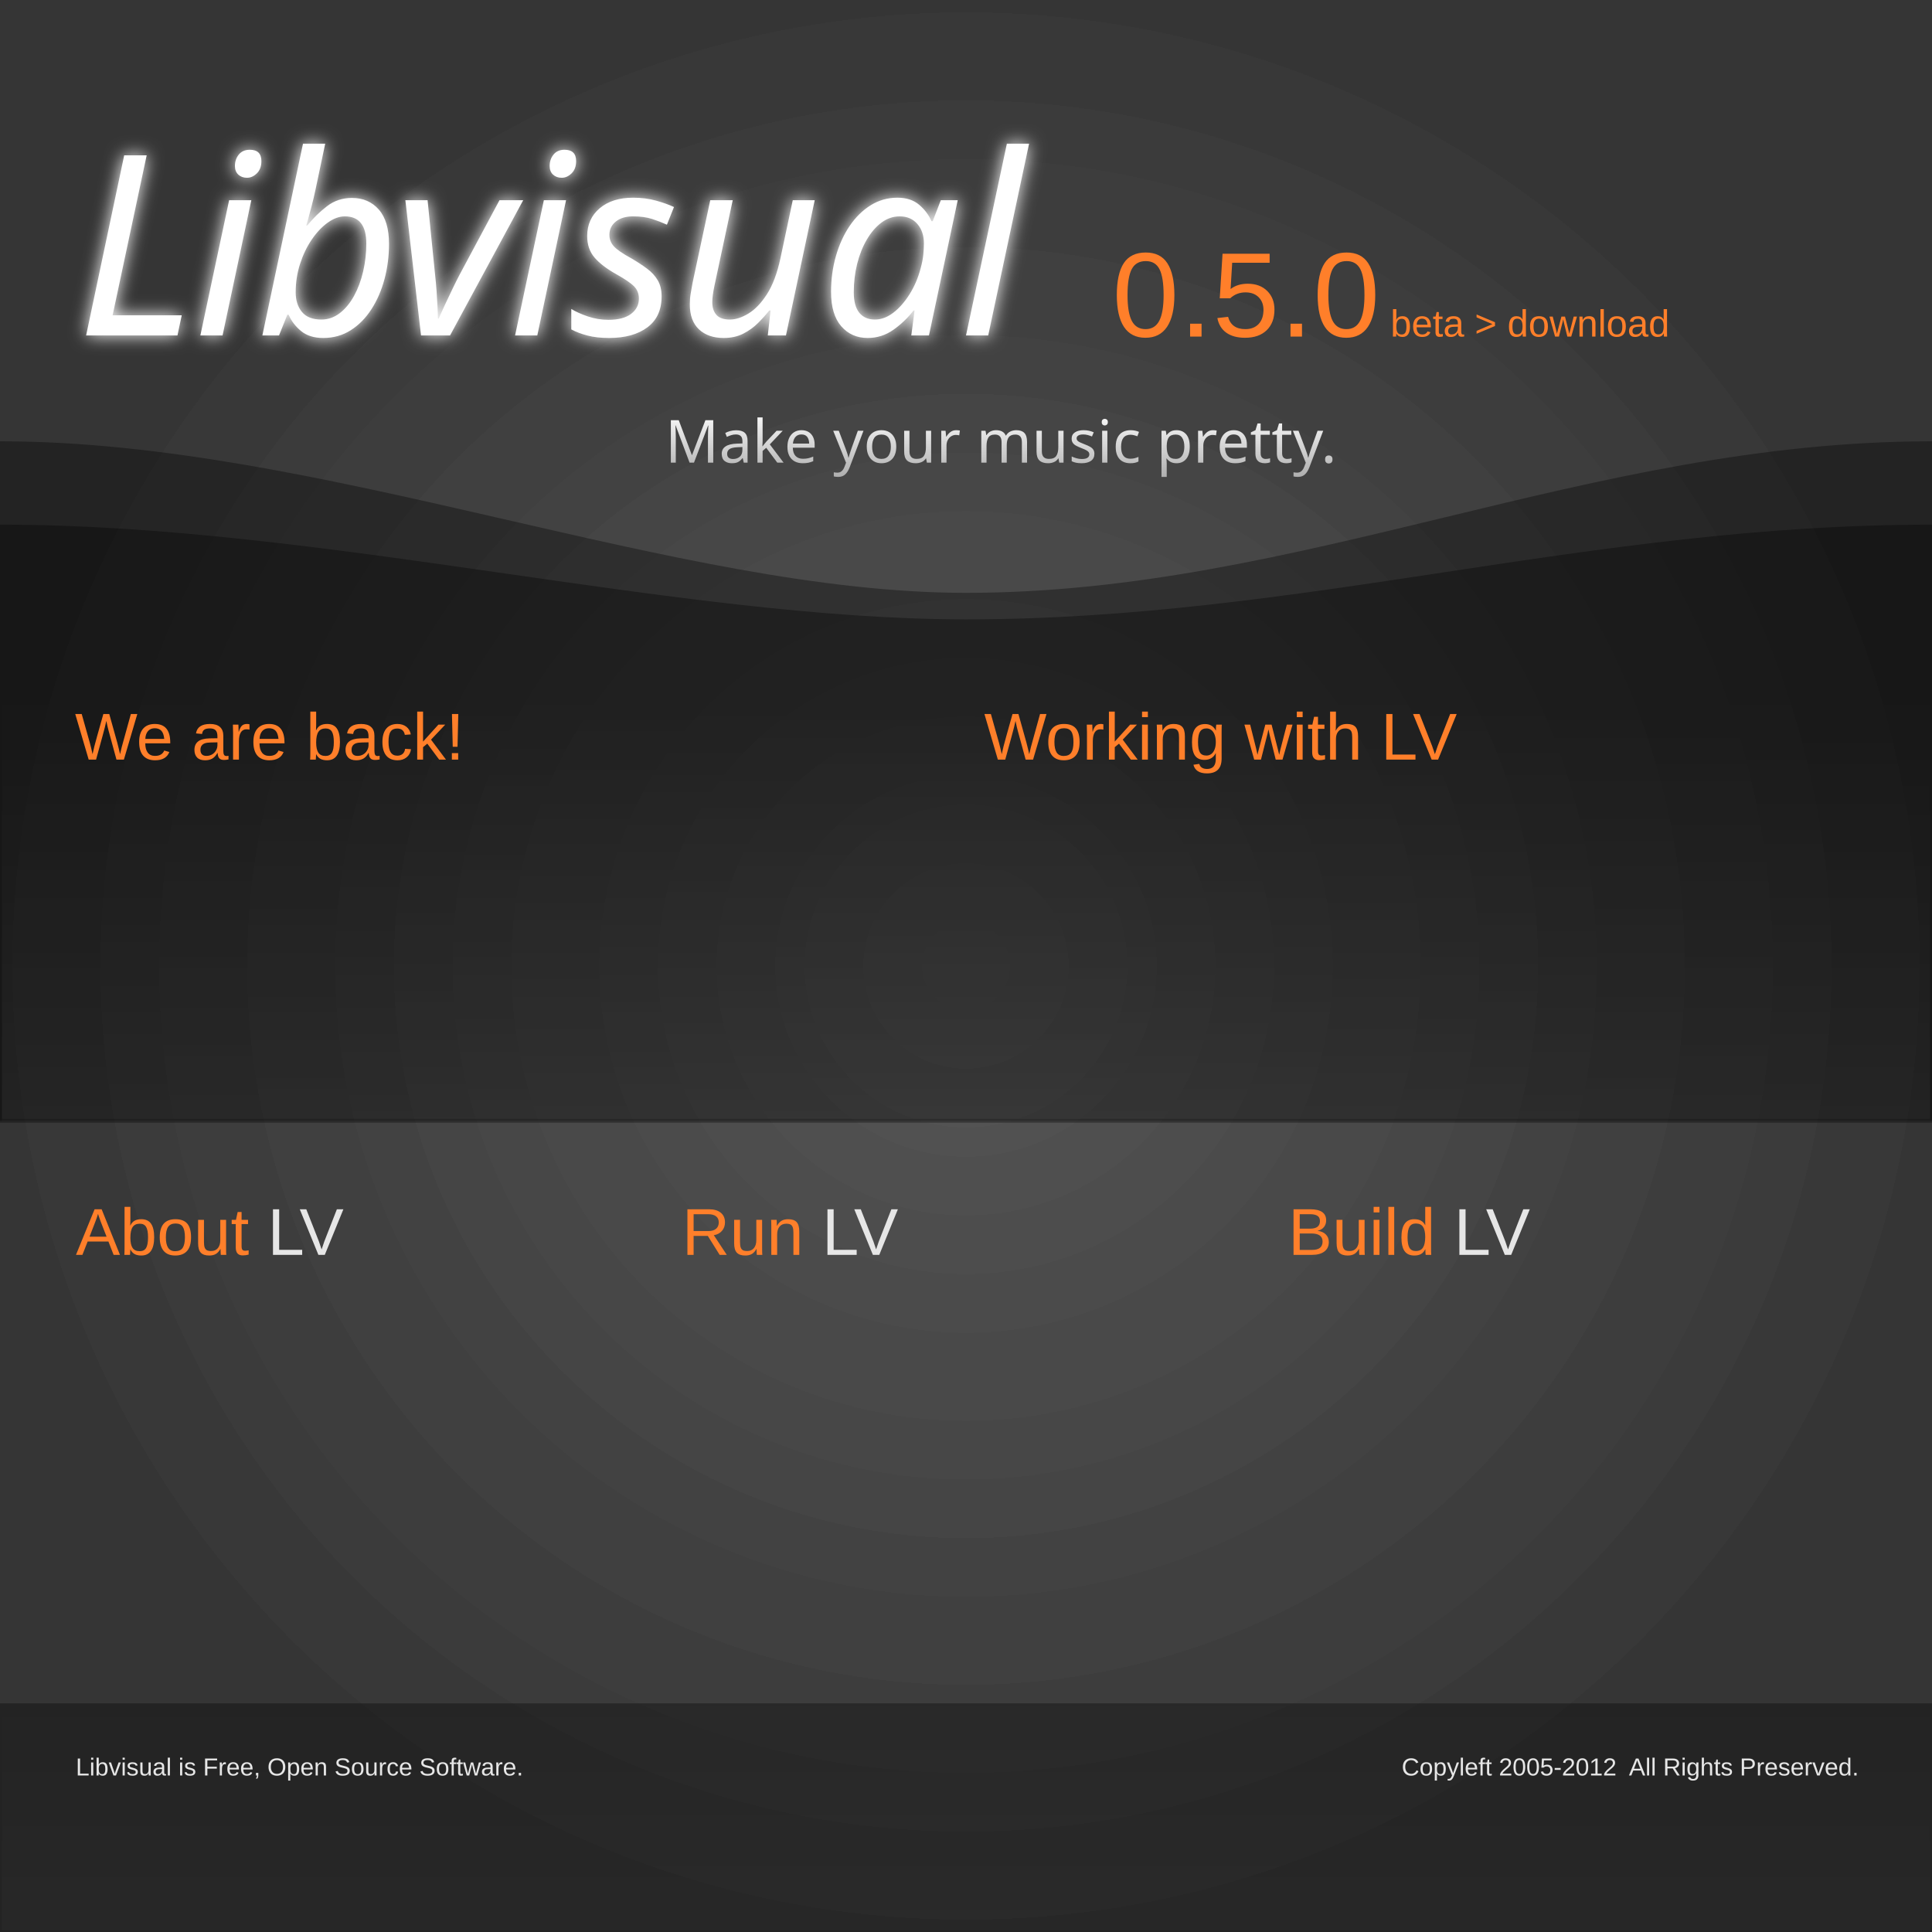
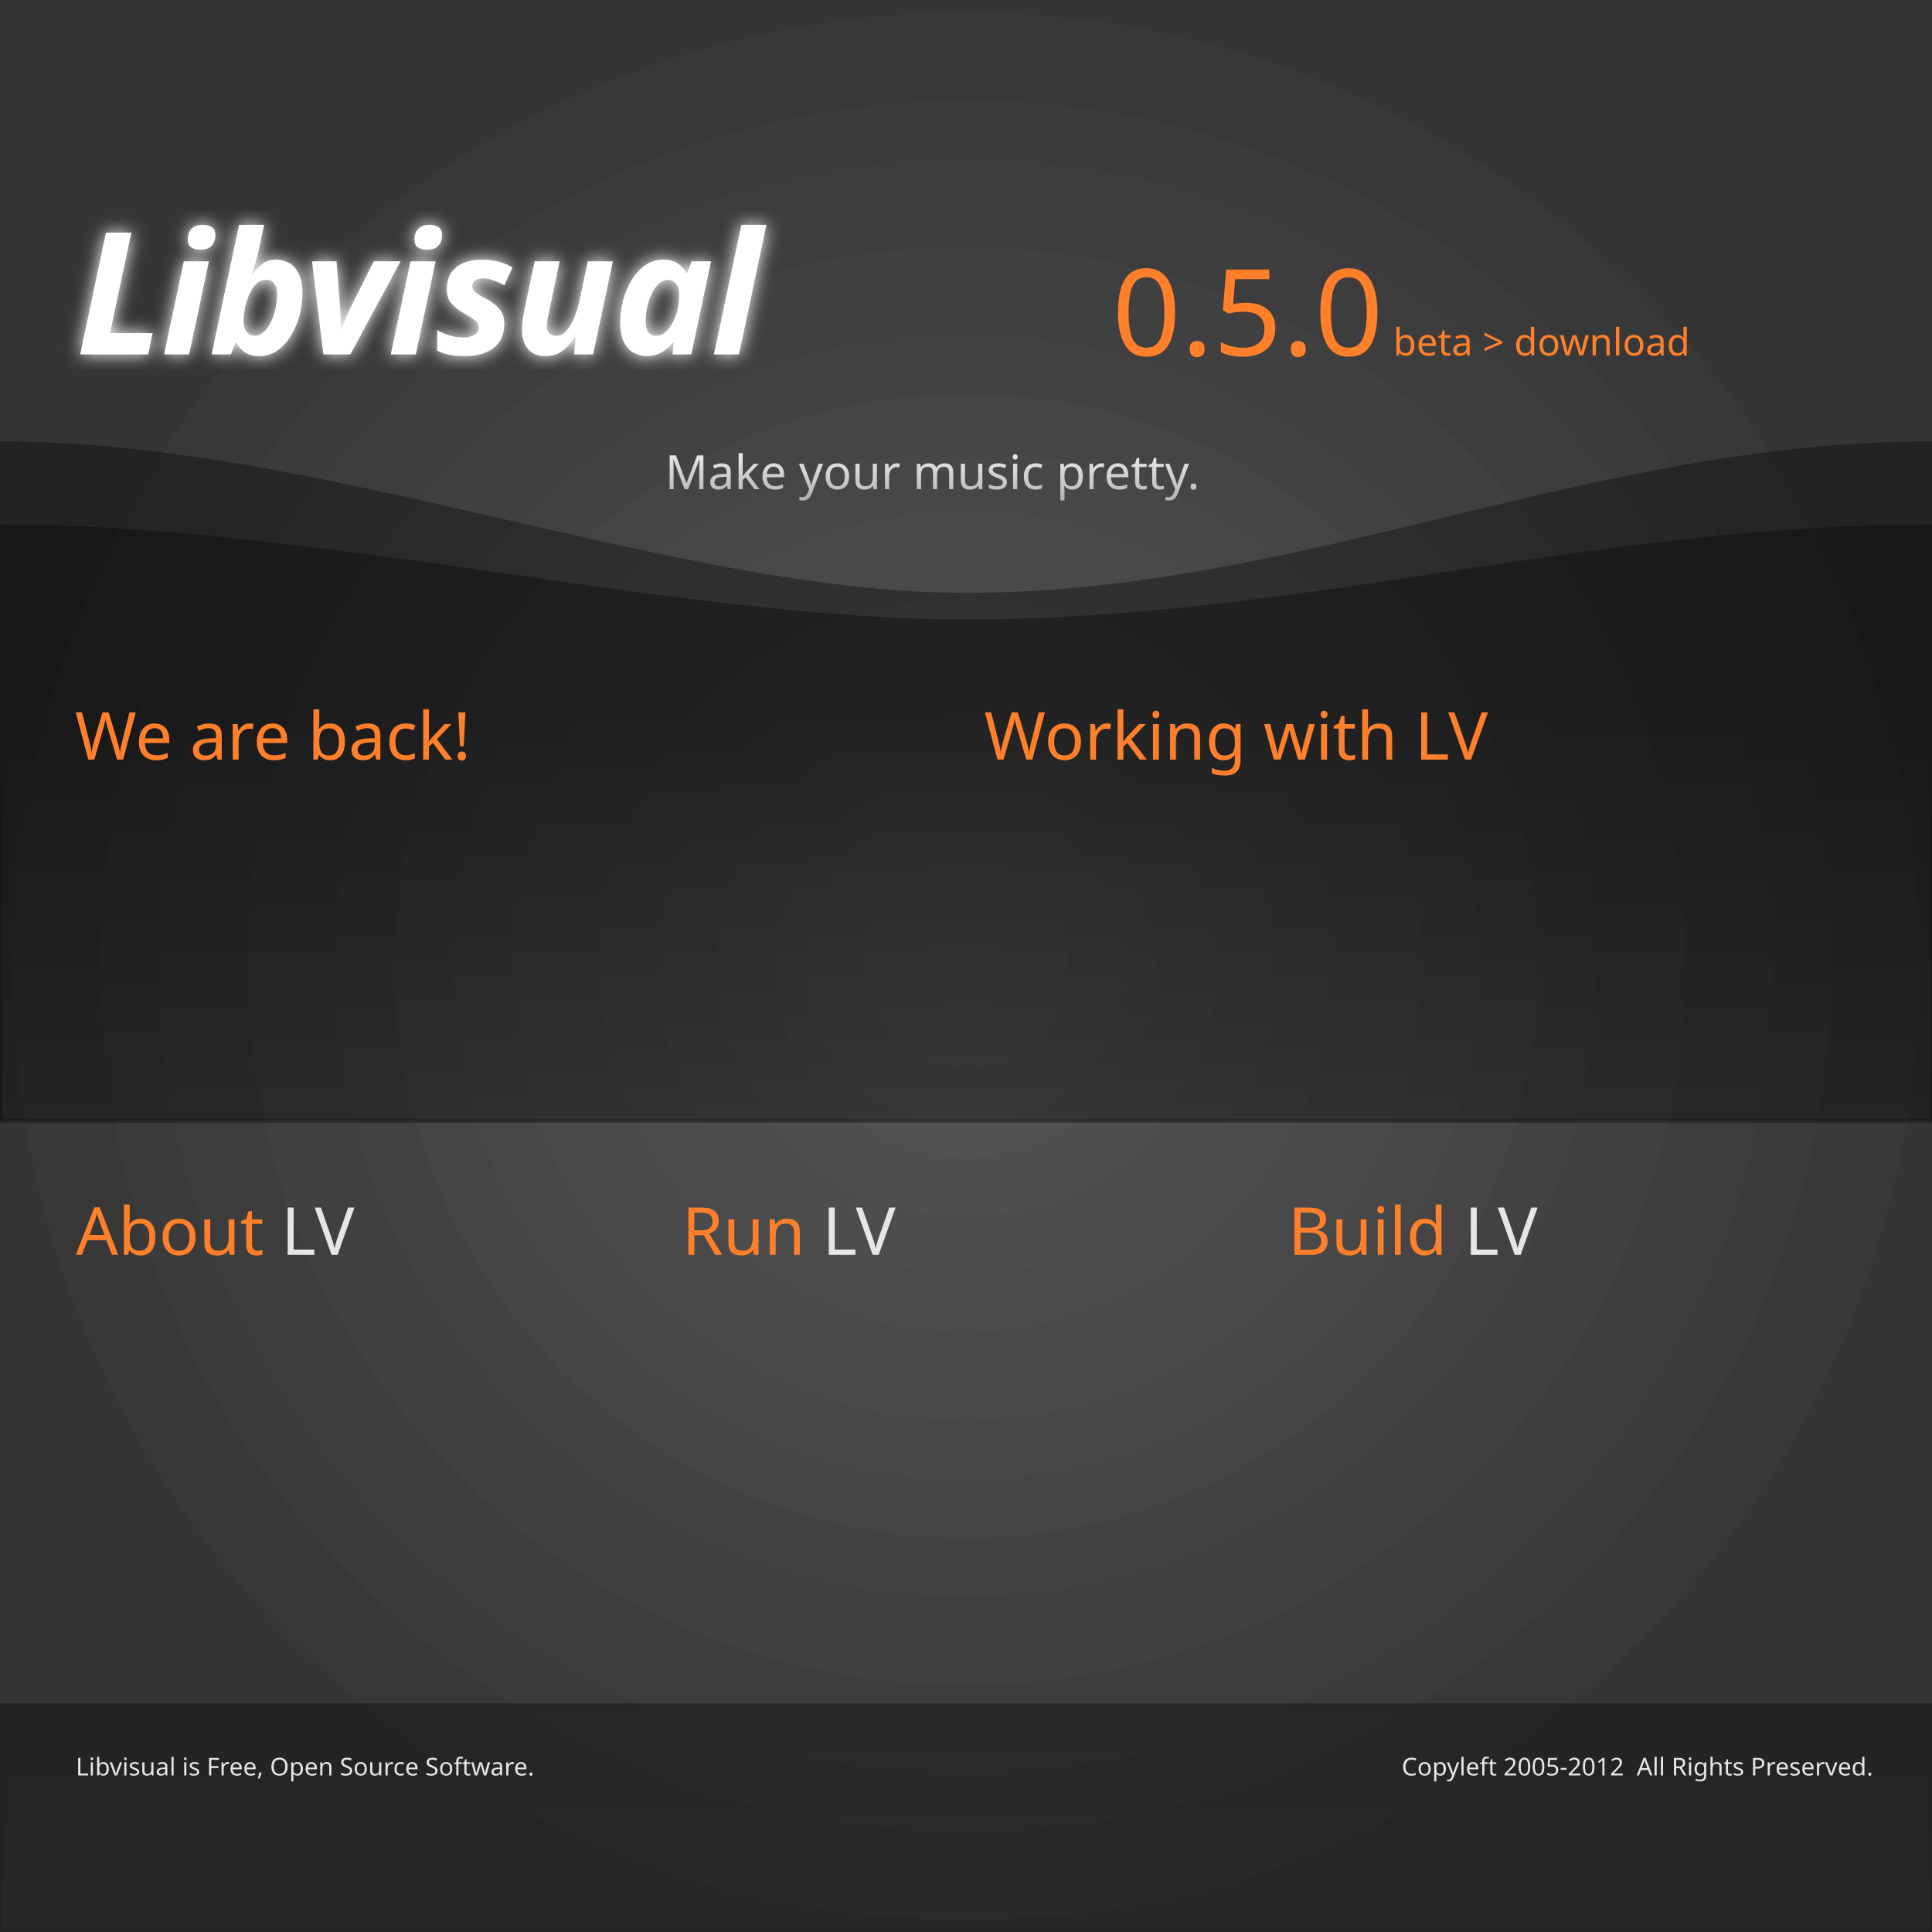
<svg xmlns="http://www.w3.org/2000/svg" xmlns:xlink="http://www.w3.org/1999/xlink" width="1020" height="1020" id="svg2" version="1.0" enable-background="new">
  <defs id="defs4">
    <linearGradient id="linearGradient7053">
      <stop style="stop-color:#f9f9f9;stop-opacity:1;" offset="0" id="stop7055" />
      <stop style="stop-color:#f9f9f9;stop-opacity:0;" offset="1" id="stop7057" />
    </linearGradient>
    <linearGradient id="linearGradient7041">
      <stop style="stop-color:#575757;stop-opacity:1;" offset="0" id="stop7043" />
      <stop id="stop7049" offset="1" style="stop-color:#363636;stop-opacity:1;" />
    </linearGradient>
    <filter id="filter3447" color-interpolation-filters="sRGB">
      <feGaussianBlur id="feGaussianBlur3449" stdDeviation="5" result="result91" />
      <feComposite id="feComposite3451" in2="result91" in="SourceGraphic" operator="over" />
    </filter>
    <filter id="filter3447-0" color-interpolation-filters="sRGB">
      <feGaussianBlur id="feGaussianBlur3449-4" stdDeviation="5" result="result91" />
      <feComposite id="feComposite3451-5" in2="result91" in="SourceGraphic" operator="over" />
    </filter>
    <filter id="filter3447-1" color-interpolation-filters="sRGB">
      <feGaussianBlur id="feGaussianBlur3449-2" stdDeviation="5" result="result91" />
      <feComposite id="feComposite3451-0" in2="result91" in="SourceGraphic" operator="over" />
    </filter>
    <filter id="filter3447-02" color-interpolation-filters="sRGB">
      <feGaussianBlur id="feGaussianBlur3449-3" stdDeviation="5" result="result91" />
      <feComposite id="feComposite3451-7" in2="result91" in="SourceGraphic" operator="over" />
-     </filter>
-     <filter id="filter6574">
-       <feBlend mode="screen" in2="BackgroundImage" id="feBlend6576" />
    </filter>
    <filter id="filter3447-0-1" color-interpolation-filters="sRGB">
      <feGaussianBlur id="feGaussianBlur3449-4-9" stdDeviation="5" result="result91" />
      <feComposite id="feComposite3451-5-5" in2="result91" in="SourceGraphic" operator="over" />
    </filter>
    <filter id="filter3447-8" color-interpolation-filters="sRGB">
      <feGaussianBlur id="feGaussianBlur3449-28" stdDeviation="5" result="result91" />
      <feComposite id="feComposite3451-9" in2="result91" in="SourceGraphic" operator="over" />
    </filter>
    <filter id="filter3447-0-7" color-interpolation-filters="sRGB">
      <feGaussianBlur id="feGaussianBlur3449-4-91" stdDeviation="5" result="result91" />
      <feComposite id="feComposite3451-5-51" in2="result91" in="SourceGraphic" operator="over" />
    </filter>
    <filter id="filter3447-0-70" color-interpolation-filters="sRGB">
      <feGaussianBlur id="feGaussianBlur3449-4-5" stdDeviation="5" result="result91" />
      <feComposite id="feComposite3451-5-3" in2="result91" in="SourceGraphic" operator="over" />
    </filter>
    <filter id="filter3447-2" color-interpolation-filters="sRGB">
      <feGaussianBlur id="feGaussianBlur3449-5" stdDeviation="5" result="result91" />
      <feComposite id="feComposite3451-8" in2="result91" in="SourceGraphic" operator="over" />
    </filter>
    <filter id="filter3447-4" color-interpolation-filters="sRGB">
      <feGaussianBlur id="feGaussianBlur3449-29" stdDeviation="5" result="result91" />
      <feComposite id="feComposite3451-2" in2="result91" in="SourceGraphic" operator="over" />
    </filter>
    <filter id="filter3447-4-5" color-interpolation-filters="sRGB">
      <feGaussianBlur id="feGaussianBlur3449-29-5" stdDeviation="5" result="result91" />
      <feComposite id="feComposite3451-2-8" in2="result91" in="SourceGraphic" operator="over" />
    </filter>
    <filter id="filter3447-4-0" color-interpolation-filters="sRGB">
      <feGaussianBlur id="feGaussianBlur3449-29-1" stdDeviation="5" result="result91" />
      <feComposite id="feComposite3451-2-3" in2="result91" in="SourceGraphic" operator="over" />
    </filter>
-     <linearGradient xlink:href="#linearGradient7053" id="linearGradient7059" x1="348.922" y1="247.561" x2="348.598" y2="330.561" gradientUnits="userSpaceOnUse" gradientTransform="matrix(0.9358974,0,0,0.9358974,287.1039,-11.97684)" />
+     <linearGradient xlink:href="#linearGradient7053" id="linearGradient7059" x1="348.922" y1="247.561" x2="348.598" y2="330.561" gradientUnits="userSpaceOnUse" gradientTransform="matrix(0.9358974,0,0,0.9358974,287.1039,2.023162)" />
    <linearGradient xlink:href="#linearGradient3870-4" id="linearGradient3876-1" x1="516.5" y1="315" x2="516.5" y2="806" gradientUnits="userSpaceOnUse" gradientTransform="matrix(1.035551,0,0,1,-13.98891,2.1412579e-4)" />
    <linearGradient id="linearGradient3870-4">
      <stop style="stop-color:#000000;stop-opacity:1;" offset="0" id="stop3872-6" />
      <stop style="stop-color:#000000;stop-opacity:0;" offset="1" id="stop3874-7" />
    </linearGradient>
    <linearGradient xlink:href="#linearGradient3870-7" id="linearGradient3876-4" x1="516.5" y1="315" x2="516.5" y2="806" gradientUnits="userSpaceOnUse" gradientTransform="matrix(1.035551,0,0,1,-13.98891,160.0002)" />
    <linearGradient id="linearGradient3870-7">
      <stop style="stop-color:#000000;stop-opacity:1;" offset="0" id="stop3872-0" />
      <stop style="stop-color:#000000;stop-opacity:0;" offset="1" id="stop3874-78" />
    </linearGradient>
    <filter id="filter4500" color-interpolation-filters="sRGB">
      <feGaussianBlur id="feGaussianBlur4502" stdDeviation="5" result="result91" />
      <feComposite id="feComposite4504" in2="result91" in="SourceGraphic" operator="over" />
    </filter>
    <linearGradient xlink:href="#linearGradient3870-42" id="linearGradient3876-3" x1="516.5" y1="315" x2="516.5" y2="806" gradientUnits="userSpaceOnUse" gradientTransform="matrix(1.035551,0,0,1,-13.98891,160.0002)" />
    <linearGradient id="linearGradient3870-42">
      <stop style="stop-color:#000000;stop-opacity:1;" offset="0" id="stop3872-4" />
      <stop style="stop-color:#000000;stop-opacity:0;" offset="1" id="stop3874-8" />
    </linearGradient>
    <linearGradient xlink:href="#linearGradient3870-42" id="linearGradient4590" gradientUnits="userSpaceOnUse" gradientTransform="matrix(1.035551,0,0,1,-13.98893,62.49999)" x1="516.5" y1="315" x2="516.5" y2="806" />
    <linearGradient xlink:href="#linearGradient3870-42-2" id="linearGradient4590-4" gradientUnits="userSpaceOnUse" gradientTransform="matrix(1.035551,0,0,1,-13.98893,62.49999)" x1="516.5" y1="315" x2="516.5" y2="806" />
    <linearGradient id="linearGradient3870-42-2">
      <stop style="stop-color:#000000;stop-opacity:1;" offset="0" id="stop3872-4-1" />
      <stop style="stop-color:#000000;stop-opacity:0;" offset="1" id="stop3874-8-0" />
    </linearGradient>
    <linearGradient y2="806" x2="516.5" y1="315" x1="516.5" gradientTransform="matrix(1.035551,0,0,1,-13.98893,48.49999)" gradientUnits="userSpaceOnUse" id="linearGradient4626" xlink:href="#linearGradient3870-42-2" />
    <radialGradient xlink:href="#linearGradient7041" id="radialGradient4831" gradientUnits="userSpaceOnUse" gradientTransform="matrix(0.9978317,0,0,0.9978509,0.776132,0.6548005)" cx="510.33" cy="510.442" fx="510.33" fy="510.442" r="512.295" />
    <linearGradient xlink:href="#linearGradient3870-4" id="linearGradient4853" gradientUnits="userSpaceOnUse" gradientTransform="matrix(1.035551,0,0,1,-13.98891,582.7992)" x1="516.5" y1="315" x2="516.5" y2="806" />
    <filter id="filter4855" width="1.5" height="1.5" x="-.25" y="-.25">
      <feGaussianBlur id="feGaussianBlur4857" in="SourceAlpha" stdDeviation="2" result="blur" />
      <feColorMatrix id="feColorMatrix4859" result="bluralpha" type="matrix" values="1 0 0 0 0 0 1 0 0 0 0 0 1 0 0 0 0 0 0.25 0 " />
      <feOffset id="feOffset4861" in="bluralpha" dx="0" dy="0" result="offsetBlur" />
      <feMerge id="feMerge4863">
        <feMergeNode id="feMergeNode4865" in="offsetBlur" />
        <feMergeNode id="feMergeNode4867" in="SourceGraphic" />
      </feMerge>
    </filter>
+     <linearGradient xlink:href="#linearGradient7053-7" id="linearGradient7059-0" x1="348.922" y1="247.561" x2="348.598" y2="330.561" gradientUnits="userSpaceOnUse" gradientTransform="matrix(0.9358974,0,0,0.9358974,287.1039,-11.97684)" />
+     <linearGradient id="linearGradient7053-7">
+       <stop style="stop-color:#f9f9f9;stop-opacity:1;" offset="0" id="stop7055-4" />
+       <stop style="stop-color:#f9f9f9;stop-opacity:0;" offset="1" id="stop7057-8" />
+     </linearGradient>
+     <linearGradient xlink:href="#linearGradient7053-7" id="linearGradient3194" x1="348.922" y1="247.561" x2="348.598" y2="330.561" gradientUnits="userSpaceOnUse" gradientTransform="matrix(0.9358974,0,0,0.9358974,287.1039,-11.97684)" />
+     <linearGradient y2="330.561" x2="348.598" y1="247.561" x1="348.922" gradientTransform="matrix(0.9358974,0,0,0.9358974,313.8611,23.60532)" gradientUnits="userSpaceOnUse" id="linearGradient3204" xlink:href="#linearGradient7053-7" />
  </defs>
  <g id="layer5" style="display:inline">
    <rect style="fill:#000000;fill-rule:evenodd;stroke:none;display:inline" id="rect4835" width="1116.056" height="1126.311" x="-39.31" y="-55.037" />
  </g>
  <g id="layer1" style="display:inline">
    <rect style="fill:url(#radialGradient4831);fill-opacity:1;fill-rule:evenodd;stroke:none;display:inline;filter:url(#filter4855)" id="rect4233" width="1020" height="1020" x="0" y="1.3411494e-13" />
    <path style="opacity:0.339;fill:url(#linearGradient4626);fill-opacity:1;fill-rule:evenodd;stroke:#000000;stroke-width:1.018px;stroke-linecap:butt;stroke-linejoin:miter;stroke-opacity:1;display:inline" d="m 0.509,233.5 c 168.866,0 356.384,80 509.491,80 177.054,0 328.93,-80 509.491,-80 l 0,357.711 -1018.982,0 z" id="rect3100-9-2" />
    <path style="opacity:0.339;fill:url(#linearGradient4590);fill-opacity:1;fill-rule:evenodd;stroke:#000000;stroke-width:1.018px;stroke-linecap:butt;stroke-linejoin:miter;stroke-opacity:1;display:inline" d="m 0.509,277.5 c 168.866,0 356.384,50 509.491,50 177.054,0 328.93,-50 509.491,-50 l 0,314.711 -1018.982,0 z" id="rect3100-9" />
    <rect style="display:inline;opacity:0.339;fill:url(#linearGradient4853);fill-opacity:1;fill-rule:evenodd;stroke:#000000;stroke-width:1.018px;stroke-linecap:butt;stroke-linejoin:miter;stroke-opacity:1" id="rect3100-6" width="1018.982" height="119.692" x="0.509" y="899.799" />
  </g>
  <g id="layer4" style="display:inline">
    <text xml:space="preserve" style="font-size:40px;font-style:normal;font-weight:normal;line-height:125%;letter-spacing:0px;word-spacing:0px;fill:#e6e6e6;fill-opacity:1;stroke:none;display:inline;font-family:Bitstream Vera Sans" x="740" y="937.361" id="text6759-1">
-       <tspan x="740" y="937.361" style="font-size:13px;fill:#e6e6e6;font-family:Arial;-inkscape-font-specification:Arial" id="tspan6937-6">Copyleft 2005-2012  All Rights Preserved.</tspan>
+       <tspan x="740" y="937.361" style="font-size:13px;fill:#e6e6e6;font-family:Istok Web;-inkscape-font-specification:Istok Web Medium;font-weight:500;font-style:normal;font-stretch:normal;font-variant:normal" id="tspan6937-6">Copyleft 2005-2012  All Rights Preserved.</tspan>
    </text>
    <g style="display:inline" id="g4305" transform="translate(0.05126953,258)">
      <g id="g4183">
        <text xml:space="preserve" style="font-size:69.54px;font-style:normal;font-weight:normal;line-height:125%;letter-spacing:0px;word-spacing:0px;fill:#ff7f2a;fill-opacity:1;stroke:none;font-family:Bitstream Vera Sans" x="40" y="404.507" id="text6759-4">
-           <tspan id="tspan6761-2" x="40" y="404.507" style="font-size:35px;font-weight:normal;fill:#ff7f2a;font-family:Arial;-inkscape-font-specification:Arial">About <tspan style="font-size:35px;fill:#e6e6e6" id="tspan3880">LV</tspan>
+           <tspan id="tspan6761-2" x="40" y="404.507" style="font-size:35px;font-weight:normal;fill:#ff7f2a;font-family:Comfortaa;-inkscape-font-specification:Comfortaa;font-style:normal;font-stretch:normal;font-variant:normal">About <tspan style="font-size:35px;fill:#e6e6e6;-inkscape-font-specification:Comfortaa;font-family:Comfortaa;font-weight:normal;font-style:normal;font-stretch:normal;font-variant:normal" id="tspan3880">LV</tspan>
          </tspan>
        </text>
        <flowRoot xml:space="preserve" id="flowRoot3166" style="font-size:40px;font-style:normal;font-weight:normal;line-height:125%;letter-spacing:0px;word-spacing:0px;fill:#000000;fill-opacity:1;stroke:none;font-family:Bitstream Vera Sans" transform="translate(3,-115.7536)">
          <flowRegion id="flowRegion3168">
            <rect id="rect3170" width="303" height="188" x="37" y="546" />
          </flowRegion>
-           <flowPara id="flowPara3172" style="font-size:15px;font-style:normal;font-variant:normal;font-weight:normal;font-stretch:normal;line-height:160%;fill:#f9f9f9;font-family:Arial;-inkscape-font-specification:Arial">Libvisual instantly transforms your favourite music into psychedelic art. It works by running audio from your microphones and <flowSpan style="fill:#ffffff" id="flowSpan4125">speakers through an impressive array of</flowSpan>
-             <flowSpan style="fill:#ff7f2a" id="flowSpan4117"> effects</flowSpan> that crunches the waveform into pixels. With the right <flowSpan style="fill:#ff7f2a" id="flowSpan4133">drivers</flowSpan>
-             <flowSpan id="flowSpan4141" style="fill:#fff8f3;fill-opacity:1">, you can display visuals on just about anything.</flowSpan>
+           <flowPara id="flowPara3172" style="font-size:15px;font-style:normal;font-variant:normal;font-weight:500;font-stretch:normal;line-height:160%;fill:#f9f9f9;font-family:Istok Web;-inkscape-font-specification:Istok Web Medium">Libvisual instantly transforms your favourite music into psychedelic art. It works by running audio from your microphones and <flowSpan style="fill:#ffffff;-inkscape-font-specification:Istok Web Medium;font-family:Istok Web;font-weight:500;font-style:normal;font-stretch:normal;font-variant:normal" id="flowSpan4125">speakers through an impressive array of</flowSpan>
+             <flowSpan style="fill:#ff7f2a;-inkscape-font-specification:Istok Web Medium;font-family:Istok Web;font-weight:500;font-style:normal;font-stretch:normal;font-variant:normal" id="flowSpan4117"> effects</flowSpan> that crunches the waveform into pixels. With the right <flowSpan style="fill:#ff7f2a;-inkscape-font-specification:Istok Web Medium;font-family:Istok Web;font-weight:500;font-style:normal;font-stretch:normal;font-variant:normal" id="flowSpan4133">drivers</flowSpan>
+             <flowSpan id="flowSpan4141" style="fill:#fff8f3;fill-opacity:1;-inkscape-font-specification:Istok Web Medium;font-family:Istok Web;font-weight:500;font-style:normal;font-stretch:normal;font-variant:normal">, you can display visuals on just about anything.</flowSpan>
          </flowPara>
        </flowRoot>
      </g>
      <g id="g4205">
        <text xml:space="preserve" style="font-size:69.54px;font-style:normal;font-weight:normal;line-height:125%;letter-spacing:0px;word-spacing:0px;fill:#ff7f2a;fill-opacity:1;stroke:none;font-family:Bitstream Vera Sans" x="680" y="404.507" id="text6759-4-9-0">
-           <tspan id="tspan6761-2-8-7" x="680" y="404.507" style="font-size:35px;font-weight:normal;fill:#ff7f2a;font-family:Arial;-inkscape-font-specification:Arial">Build <tspan style="font-size:35px;fill:#e6e6e6" id="tspan3880-3-6">LV</tspan>
+           <tspan id="tspan6761-2-8-7" x="680" y="404.507" style="font-size:35px;font-weight:normal;fill:#ff7f2a;font-family:Comfortaa;-inkscape-font-specification:Comfortaa;font-style:normal;font-stretch:normal;font-variant:normal">Build <tspan style="font-size:35px;fill:#e6e6e6;-inkscape-font-specification:Comfortaa;font-family:Comfortaa;font-weight:normal;font-style:normal;font-stretch:normal;font-variant:normal" id="tspan3880-3-6">LV</tspan>
          </tspan>
        </text>
-         <flowRoot xml:space="preserve" id="flowRoot3166-0-7" style="font-size:40px;font-style:normal;font-weight:normal;line-height:125%;letter-spacing:0px;word-spacing:0px;fill:#000000;fill-opacity:1;stroke:none;font-family:Bitstream Vera Sans" transform="translate(643.4922,-115.7536)">
+         <flowRoot xml:space="preserve" id="flowRoot3166-0-7" style="font-size:40px;font-style:normal;font-weight:normal;line-height:125%;letter-spacing:0px;word-spacing:0px;fill:#000000;fill-opacity:1;stroke:none;font-family:Istok Web;-inkscape-font-specification:Istok Web" transform="translate(643.4922,-115.7536)">
          <flowRegion id="flowRegion3168-7-1">
-             <rect id="rect3170-5-2" width="303" height="188" x="37" y="546" />
+             <rect id="rect3170-5-2" width="303" height="188" x="37" y="546" style="-inkscape-font-specification:Istok Web;font-family:Istok Web" />
          </flowRegion>
-           <flowPara style="font-size:15px;font-style:normal;font-variant:normal;font-weight:normal;font-stretch:normal;line-height:160%;fill:#f9f9f9;font-family:Arial;-inkscape-font-specification:Arial" id="flowPara3244">We need all the help we can get to bring Libvisual to the next level. Areas that need always work are <flowSpan style="fill:#ff7f29;fill-opacity:1" id="flowSpan4109">coding, documentation, translations, <flowSpan style="fill:#fff9f3;fill-opacity:1" id="flowSpan4143">and </flowSpan>testing</flowSpan>. Send us an email at our <flowSpan style="font-size:15px;line-height:160%;fill:#ff7f2a" id="flowSpan4095"> mailing list,</flowSpan> or drop by our IRC channel on FreeNode <flowSpan style="font-size:15px;line-height:160%;fill:#ff7f2a" id="flowSpan4097">#libvisual</flowSpan>.</flowPara>
+           <flowPara style="font-size:15px;font-style:normal;font-variant:normal;font-weight:normal;font-stretch:normal;line-height:160%;fill:#f9f9f9;font-family:Istok Web;-inkscape-font-specification:Istok Web" id="flowPara3244">We need all the help we can get to bring Libvisual to the next level. Areas that need always work are <flowSpan style="fill:#ff7f29;fill-opacity:1;-inkscape-font-specification:Istok Web;font-family:Istok Web" id="flowSpan4109">coding, documentation, translations, <flowSpan style="fill:#fff9f3;fill-opacity:1;-inkscape-font-specification:Istok Web;font-family:Istok Web" id="flowSpan4143">and </flowSpan>testing</flowSpan>. Send us an email at our <flowSpan style="font-size:15px;line-height:160%;fill:#ff7f2a;-inkscape-font-specification:Istok Web;font-family:Istok Web" id="flowSpan4095"> mailing list,</flowSpan> or drop by our IRC channel on FreeNode <flowSpan style="font-size:15px;line-height:160%;fill:#ff7f2a;-inkscape-font-specification:Istok Web;font-family:Istok Web" id="flowSpan4097">#libvisual</flowSpan>.</flowPara>
        </flowRoot>
      </g>
      <g id="g4196">
        <text xml:space="preserve" style="font-size:69.54px;font-style:normal;font-weight:normal;line-height:125%;letter-spacing:0px;word-spacing:0px;fill:#ff7f2a;fill-opacity:1;stroke:none;font-family:Bitstream Vera Sans" x="360" y="404.507" id="text6759-4-9">
-           <tspan id="tspan6761-2-8" x="360" y="404.507" style="font-size:35px;font-weight:normal;fill:#ff7f2a;font-family:Arial;-inkscape-font-specification:Arial">Run <tspan style="font-size:35px;fill:#e6e6e6" id="tspan3880-3">LV</tspan>
+           <tspan id="tspan6761-2-8" x="360" y="404.507" style="font-size:35px;font-weight:normal;fill:#ff7f2a;font-family:Comfortaa;-inkscape-font-specification:Comfortaa;font-style:normal;font-stretch:normal;font-variant:normal">Run <tspan style="font-size:35px;fill:#e6e6e6;-inkscape-font-specification:Comfortaa;font-family:Comfortaa;font-weight:normal;font-style:normal;font-stretch:normal;font-variant:normal" id="tspan3880-3">LV</tspan>
          </tspan>
        </text>
        <flowRoot xml:space="preserve" id="flowRoot3166-5" style="font-size:40px;font-style:normal;font-weight:normal;line-height:125%;letter-spacing:0px;word-spacing:0px;fill:#000000;fill-opacity:1;stroke:none;font-family:Bitstream Vera Sans" transform="translate(323,-115.7536)">
          <flowRegion id="flowRegion3168-3">
            <rect id="rect3170-8" width="303" height="188" x="37" y="546" />
          </flowRegion>
-           <flowPara id="flowPara3172-9" style="font-size:15px;font-style:normal;font-variant:normal;font-weight:normal;font-stretch:normal;line-height:160%;fill:#f9f9f9;font-family:Arial;-inkscape-font-specification:Arial">Lorem ipsum dolor sit amet, consectetur adipiscing elit. Etiam nec lectus metus, non varius mi. Etiam vitae consequat felis. Nunc ullamcorper mattis ornare. Sed tincidunt augue arcu. Phasellus pulvinar metus vel neque pretium accumsan.</flowPara>
+           <flowPara id="flowPara3172-9" style="font-size:15px;font-style:normal;font-variant:normal;font-weight:500;font-stretch:normal;line-height:160%;fill:#f9f9f9;font-family:Istok Web;-inkscape-font-specification:Istok Web Medium">Get a taste of Libvisual by trying out the latest development snapshot off our GitHub page. Even though we are still far from the next official release, this should be quite stable and good for general use. Instructions on building and installation can be found in the user guide.</flowPara>
        </flowRoot>
      </g>
    </g>
    <text id="text6759-4-9-0-6" y="401.049" x="39.573" style="font-size:69.54px;font-style:normal;font-weight:normal;line-height:125%;letter-spacing:0px;word-spacing:0px;fill:#ff7f2a;fill-opacity:1;stroke:none;display:inline;font-family:Bitstream Vera Sans" xml:space="preserve">
-       <tspan style="font-size:35px;font-weight:normal;fill:#ff7f2a;font-family:Arial;-inkscape-font-specification:Arial" y="401.049" x="39.573" id="tspan6761-2-8-7-6">We are back!<tspan id="tspan3880-3-6-7" style="font-size:35px;fill:#ff7f2a" />
-       </tspan>
+       <tspan style="font-size:35px;font-weight:normal;fill:#ff7f2a;font-family:Comfortaa;-inkscape-font-specification:Comfortaa;font-style:normal;font-stretch:normal;font-variant:normal" y="401.049" x="39.573" id="tspan6761-2-8-7-6">We are back!</tspan>
    </text>
-     <flowRoot xml:space="preserve" id="flowRoot3166-5-9" style="font-size:40px;font-style:normal;font-weight:normal;line-height:125%;letter-spacing:0px;word-spacing:0px;fill:#000000;fill-opacity:1;stroke:none;display:inline;font-family:Bitstream Vera Sans" transform="translate(3.021973,-119.326)">
+     <flowRoot xml:space="preserve" id="flowRoot3166-5-9" style="font-size:40px;font-style:normal;font-weight:normal;line-height:125%;letter-spacing:0px;word-spacing:0px;fill:#000000;fill-opacity:1;stroke:none;display:inline;font-family:Istok Web;-inkscape-font-specification:Istok Web" transform="translate(3.021973,-119.326)">
      <flowRegion id="flowRegion3168-3-0">
-         <rect id="rect3170-8-7" width="380.217" height="119.422" x="37" y="546" />
+         <rect id="rect3170-8-7" width="380.217" height="119.422" x="37" y="546" style="-inkscape-font-specification:Istok Web;font-family:Istok Web" />
      </flowRegion>
-       <flowPara id="flowPara3172-9-5" style="font-size:15px;font-style:normal;font-variant:normal;font-weight:normal;font-stretch:normal;line-height:160%;fill:#f9f9f9;font-family:Arial;-inkscape-font-specification:Arial">After a 5-year hiatus, we are back! Progress is moving swiftly on the next stable release 0.5.0. Among the changes already made are, a new CMake build system, Android support, and a new tool for testing and benchmarking.</flowPara>
+       <flowPara id="flowPara3172-9-5" style="font-size:15px;font-style:normal;font-variant:normal;font-weight:normal;font-stretch:normal;line-height:160%;fill:#f9f9f9;font-family:Istok Web;-inkscape-font-specification:Istok Web">After a 5-year hiatus, we are back! Progress is moving swiftly on the next stable release 0.5.0. Among the changes already made are, a new CMake build system, Android support, and a new commandline tool for running visualizations. We also have a new Wiki here.</flowPara>
    </flowRoot>
    <text id="text6759-4-9-0-6-4" y="401.049" x="519.573" style="font-size:69.54px;font-style:normal;font-weight:normal;line-height:125%;letter-spacing:0px;word-spacing:0px;fill:#ff7f2a;fill-opacity:1;stroke:none;display:inline;font-family:Bitstream Vera Sans" xml:space="preserve">
-       <tspan style="font-size:35px;font-weight:normal;fill:#ff7f2a;font-family:Arial;-inkscape-font-specification:Arial" y="401.049" x="519.573" id="tspan6761-2-8-7-6-7">Working with LV</tspan>
+       <tspan style="font-size:35px;font-weight:normal;fill:#ff7f2a;font-family:Comfortaa;-inkscape-font-specification:Comfortaa;font-style:normal;font-stretch:normal;font-variant:normal" y="401.049" x="519.573" id="tspan6761-2-8-7-6-7">Working with LV</tspan>
    </text>
-     <text id="text6759-4-9-0-6-4-0" y="177.7" x="587.142" style="font-size:126.314px;font-style:normal;font-weight:normal;line-height:125%;letter-spacing:0px;word-spacing:0px;fill:#ff7f2a;fill-opacity:1;stroke:none;display:inline;font-family:Bitstream Vera Sans" xml:space="preserve">
-       <tspan style="font-size:63.575px;font-weight:normal;fill:#ff7f2a;font-family:Arial;-inkscape-font-specification:Arial" y="177.7" x="587.142" id="tspan6761-2-8-7-6-7-0">0.5.0<tspan style="font-size:20px" id="tspan4452"> beta &gt; download</tspan>
+     <text id="text6759-4-9-0-6-4-0" y="187.7" x="587.142" style="font-size:126.314px;font-style:normal;font-weight:normal;line-height:125%;letter-spacing:0px;word-spacing:0px;fill:#ff7f2a;fill-opacity:1;stroke:none;display:inline;font-family:Bitstream Vera Sans" xml:space="preserve">
+       <tspan style="font-size:63.575px;font-style:normal;font-variant:normal;font-weight:normal;font-stretch:normal;fill:#ff7f2a;font-family:Comfortaa;-inkscape-font-specification:Comfortaa" y="187.7" x="587.142" id="tspan6761-2-8-7-6-7-0">0.5.0<tspan style="font-size:20px;font-style:normal;font-variant:normal;font-weight:normal;font-stretch:normal;font-family:Comfortaa;-inkscape-font-specification:Comfortaa" id="tspan4452"> beta &gt; download</tspan>
      </tspan>
    </text>
    <text xml:space="preserve" style="font-size:40px;font-style:normal;font-weight:normal;line-height:125%;letter-spacing:0px;word-spacing:0px;fill:#e6e6e6;fill-opacity:1;stroke:none;display:inline;font-family:Bitstream Vera Sans" x="40" y="937.361" id="text6759-1-9">
-       <tspan x="40" y="937.361" style="font-size:13px;fill:#e6e6e6;font-family:Arial;-inkscape-font-specification:Arial" id="tspan6937-6-6">Libvisual is Free, Open Source Software.</tspan>
+       <tspan x="40" y="937.361" style="font-size:13px;fill:#e6e6e6;font-family:Istok Web;-inkscape-font-specification:Istok Web" id="tspan6937-6-6">Libvisual is Free, Open Source Software.</tspan>
    </text>
    <flowRoot xml:space="preserve" id="flowRoot3166-5-9-1" style="font-size:40px;font-style:normal;font-weight:normal;line-height:125%;letter-spacing:0px;word-spacing:0px;fill:#000000;fill-opacity:1;stroke:none;display:inline;font-family:Bitstream Vera Sans" transform="translate(483.022,-119.326)">
      <flowRegion id="flowRegion3168-3-0-6">
        <rect id="rect3170-8-7-6" width="459.978" height="129.09" x="37" y="546" />
      </flowRegion>
-       <flowPara style="font-size:15px;font-style:normal;font-variant:normal;font-weight:normal;font-stretch:normal;line-height:160%;fill:#f9f9f9;font-family:Arial;-inkscape-font-specification:Arial" id="flowPara4746">We are now on GitHub and use Git for versioning. </flowPara>
-       <flowPara style="font-size:14px;font-style:normal;font-variant:normal;font-weight:normal;font-stretch:normal;line-height:160%;letter-spacing:-0.4px;fill:#ffffff;font-family:Courier New;-inkscape-font-specification:Courier New" id="flowPara4762">git clone https://github.com/Libvisual/libvisual.git</flowPara>
-       <flowPara style="font-size:14px;font-style:normal;font-variant:normal;font-weight:normal;font-stretch:normal;line-height:160%;letter-spacing:-0.4px;fill:#ffffff;font-family:Courier New;-inkscape-font-specification:Courier New" id="flowPara4742">cd libvisual.git; cmake &amp;&amp; make install</flowPara>
+       <flowPara style="font-size:15px;font-style:normal;font-variant:normal;font-weight:normal;font-stretch:normal;line-height:160%;fill:#f9f9f9;font-family:Istok Web;-inkscape-font-specification:Istok Web" id="flowPara4746">We are now on GitHub and use Git for versioning.</flowPara>
+       <flowPara style="font-size:14px;font-style:normal;font-variant:normal;font-weight:normal;font-stretch:normal;line-height:160%;letter-spacing:-0.4px;fill:#ffffff;font-family:Droid Sans Mono;-inkscape-font-specification:Droid Sans Mono" id="flowPara4762">git clone https://github.com/Libvisual/libvisual.git </flowPara>
+       <flowPara style="font-size:14px;font-style:normal;font-variant:normal;font-weight:normal;font-stretch:normal;line-height:160%;letter-spacing:-0.4px;fill:#ffffff;font-family:Droid Sans Mono;-inkscape-font-specification:Droid Sans Mono" id="flowPara4742">cd libvisual.git; cmake &amp;&amp; make install</flowPara>
    </flowRoot>
  </g>
  <g id="layer2" style="display:inline">
-     <text xml:space="preserve" style="font-size:197.376px;font-style:normal;font-weight:normal;line-height:125%;letter-spacing:0px;word-spacing:0px;fill:#ffffff;fill-opacity:1;stroke:none;filter:url(#filter3447);font-family:Bitstream Vera Sans" x="201.983" y="277.19" id="text2985" transform="matrix(0.9250223,0,0,0.9250223,-146.8391,-79.30056)">
-       <tspan id="tspan2987" x="201.983" y="277.19" style="font-size:144px;font-style:italic;font-variant:normal;font-weight:normal;font-stretch:normal;text-align:start;line-height:125%;letter-spacing:-1.758px;writing-mode:lr-tb;text-anchor:start;fill:#ffffff;font-family:Myriad Pro;-inkscape-font-specification:Myriad Pro Italic">Libvisual</tspan>
+     <text xml:space="preserve" style="font-size:197.376px;font-style:normal;font-weight:normal;line-height:125%;letter-spacing:0px;word-spacing:0px;fill:#ffffff;fill-opacity:1;stroke:none;filter:url(#filter3447);font-family:Bitstream Vera Sans" x="201.983" y="277.19" id="text2985" transform="matrix(0.9250223,0,0,0.9250223,-146.8391,-69.30056)">
+       <tspan id="tspan2987" x="201.983" y="277.19" style="font-size:97.295px;font-style:italic;font-variant:normal;font-weight:bold;font-stretch:normal;text-align:start;line-height:125%;letter-spacing:-1.758px;writing-mode:lr-tb;text-anchor:start;fill:#ffffff;font-family:Comfortaa;-inkscape-font-specification:Comfortaa Bold">Libvisual</tspan>
    </text>
    <text xml:space="preserve" style="font-size:197.376px;font-style:normal;font-weight:normal;line-height:125%;letter-spacing:0px;word-spacing:0px;fill:#ff9955;fill-opacity:1;stroke:none;filter:url(#filter3447-4-5);font-family:Bitstream Vera Sans" x="201.983" y="277.19" id="text2985-9-3" transform="matrix(0.5333645,0,0,0.5333645,600.9706,497.0766)">
      <tspan id="tspan2987-3-0" x="201.983" y="277.19" style="font-size:144px;font-style:normal;font-variant:normal;font-weight:normal;font-stretch:normal;text-align:start;line-height:125%;letter-spacing:-3.469px;writing-mode:lr-tb;text-anchor:start;fill:#ff9955;font-family:Myriad Web Pro;-inkscape-font-specification:Myriad Web Pro" />
    </text>
-     <text xml:space="preserve" style="font-size:31.398px;font-style:normal;font-weight:normal;line-height:125%;letter-spacing:0px;word-spacing:0px;fill:url(#linearGradient7059);fill-opacity:1;stroke:none;font-family:Bitstream Vera Sans" x="351.125" y="244.254" id="text6759-8">
-       <tspan x="351.125" y="244.254" style="font-style:normal;font-variant:normal;font-weight:normal;font-stretch:normal;fill:url(#linearGradient7059);fill-opacity:1;font-family:Myriad Pro;-inkscape-font-specification:Myriad Pro" id="tspan6937-9">Make your music pretty.</tspan>
+     <text xml:space="preserve" style="font-size:31.398px;font-style:normal;font-weight:normal;line-height:125%;letter-spacing:0px;word-spacing:0px;fill:url(#linearGradient7059);fill-opacity:1;stroke:none;font-family:Bitstream Vera Sans" x="351.125" y="258.254" id="text6759-8">
+       <tspan x="351.125" y="258.254" style="font-size:25px;font-style:normal;font-variant:normal;font-weight:normal;font-stretch:normal;fill:url(#linearGradient7059);fill-opacity:1;font-family:Comfortaa;-inkscape-font-specification:Comfortaa" id="tspan6937-9">Make your music pretty.</tspan>
    </text>
  </g>
</svg>
